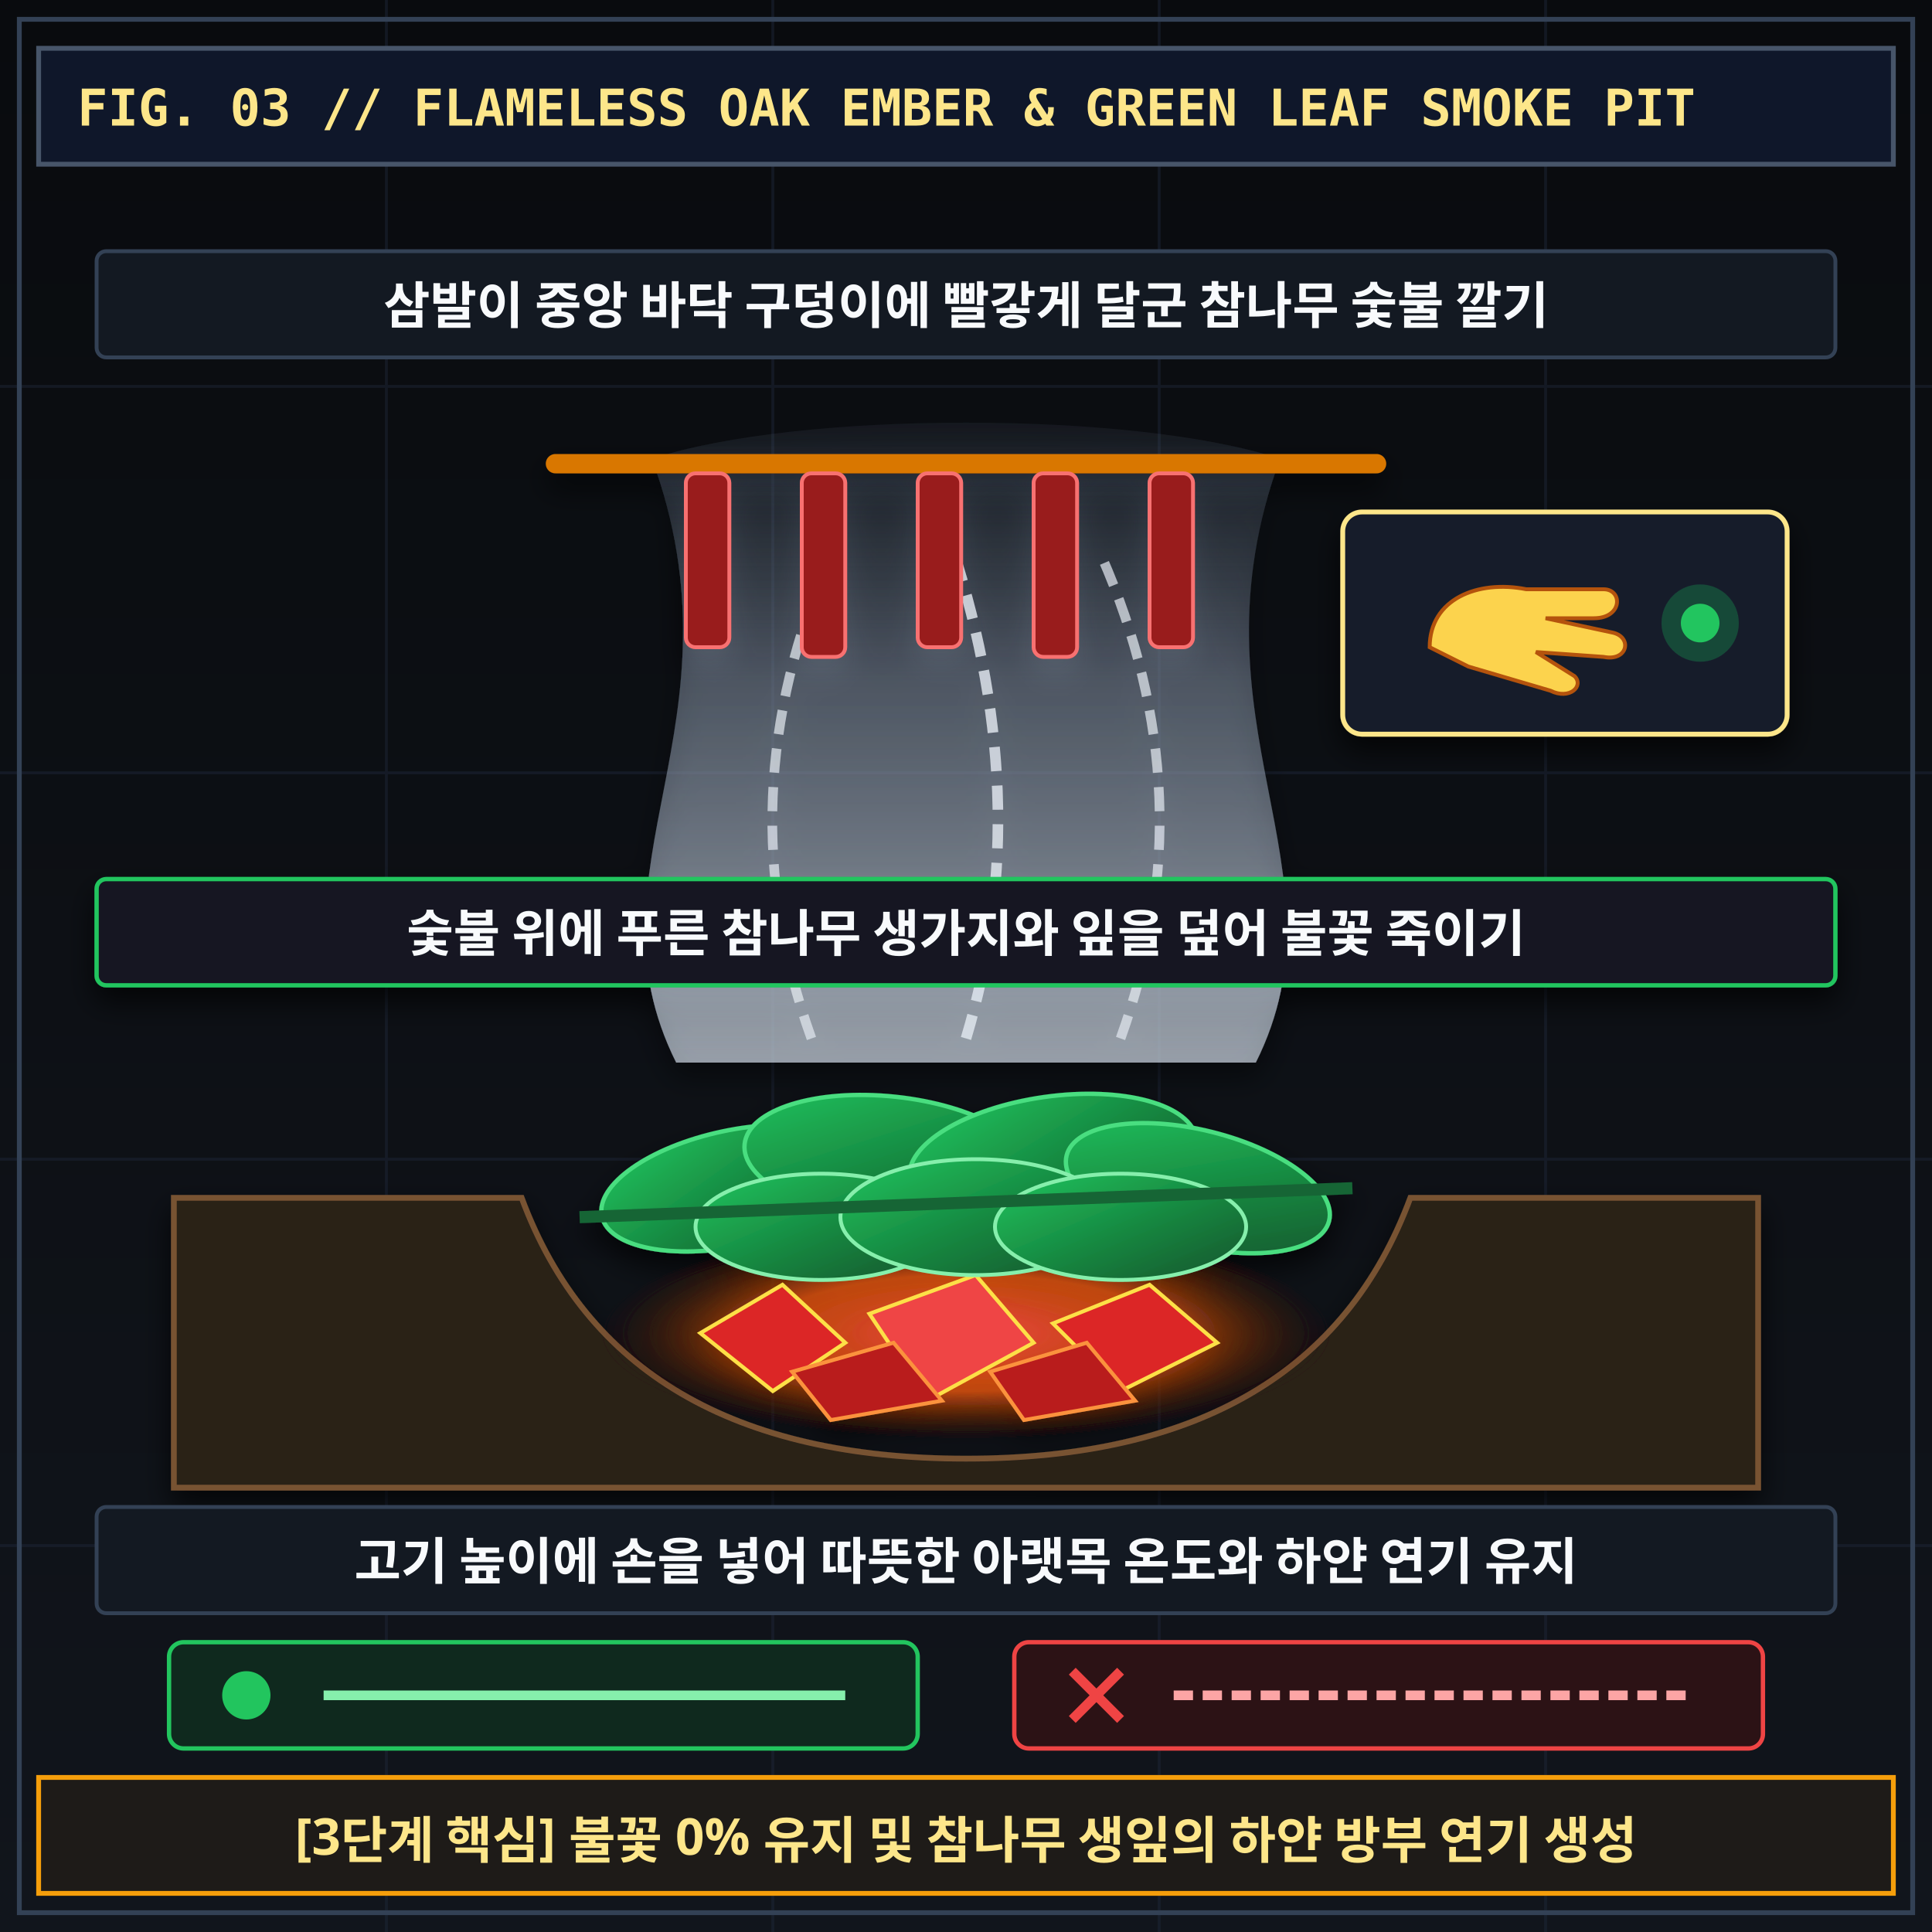
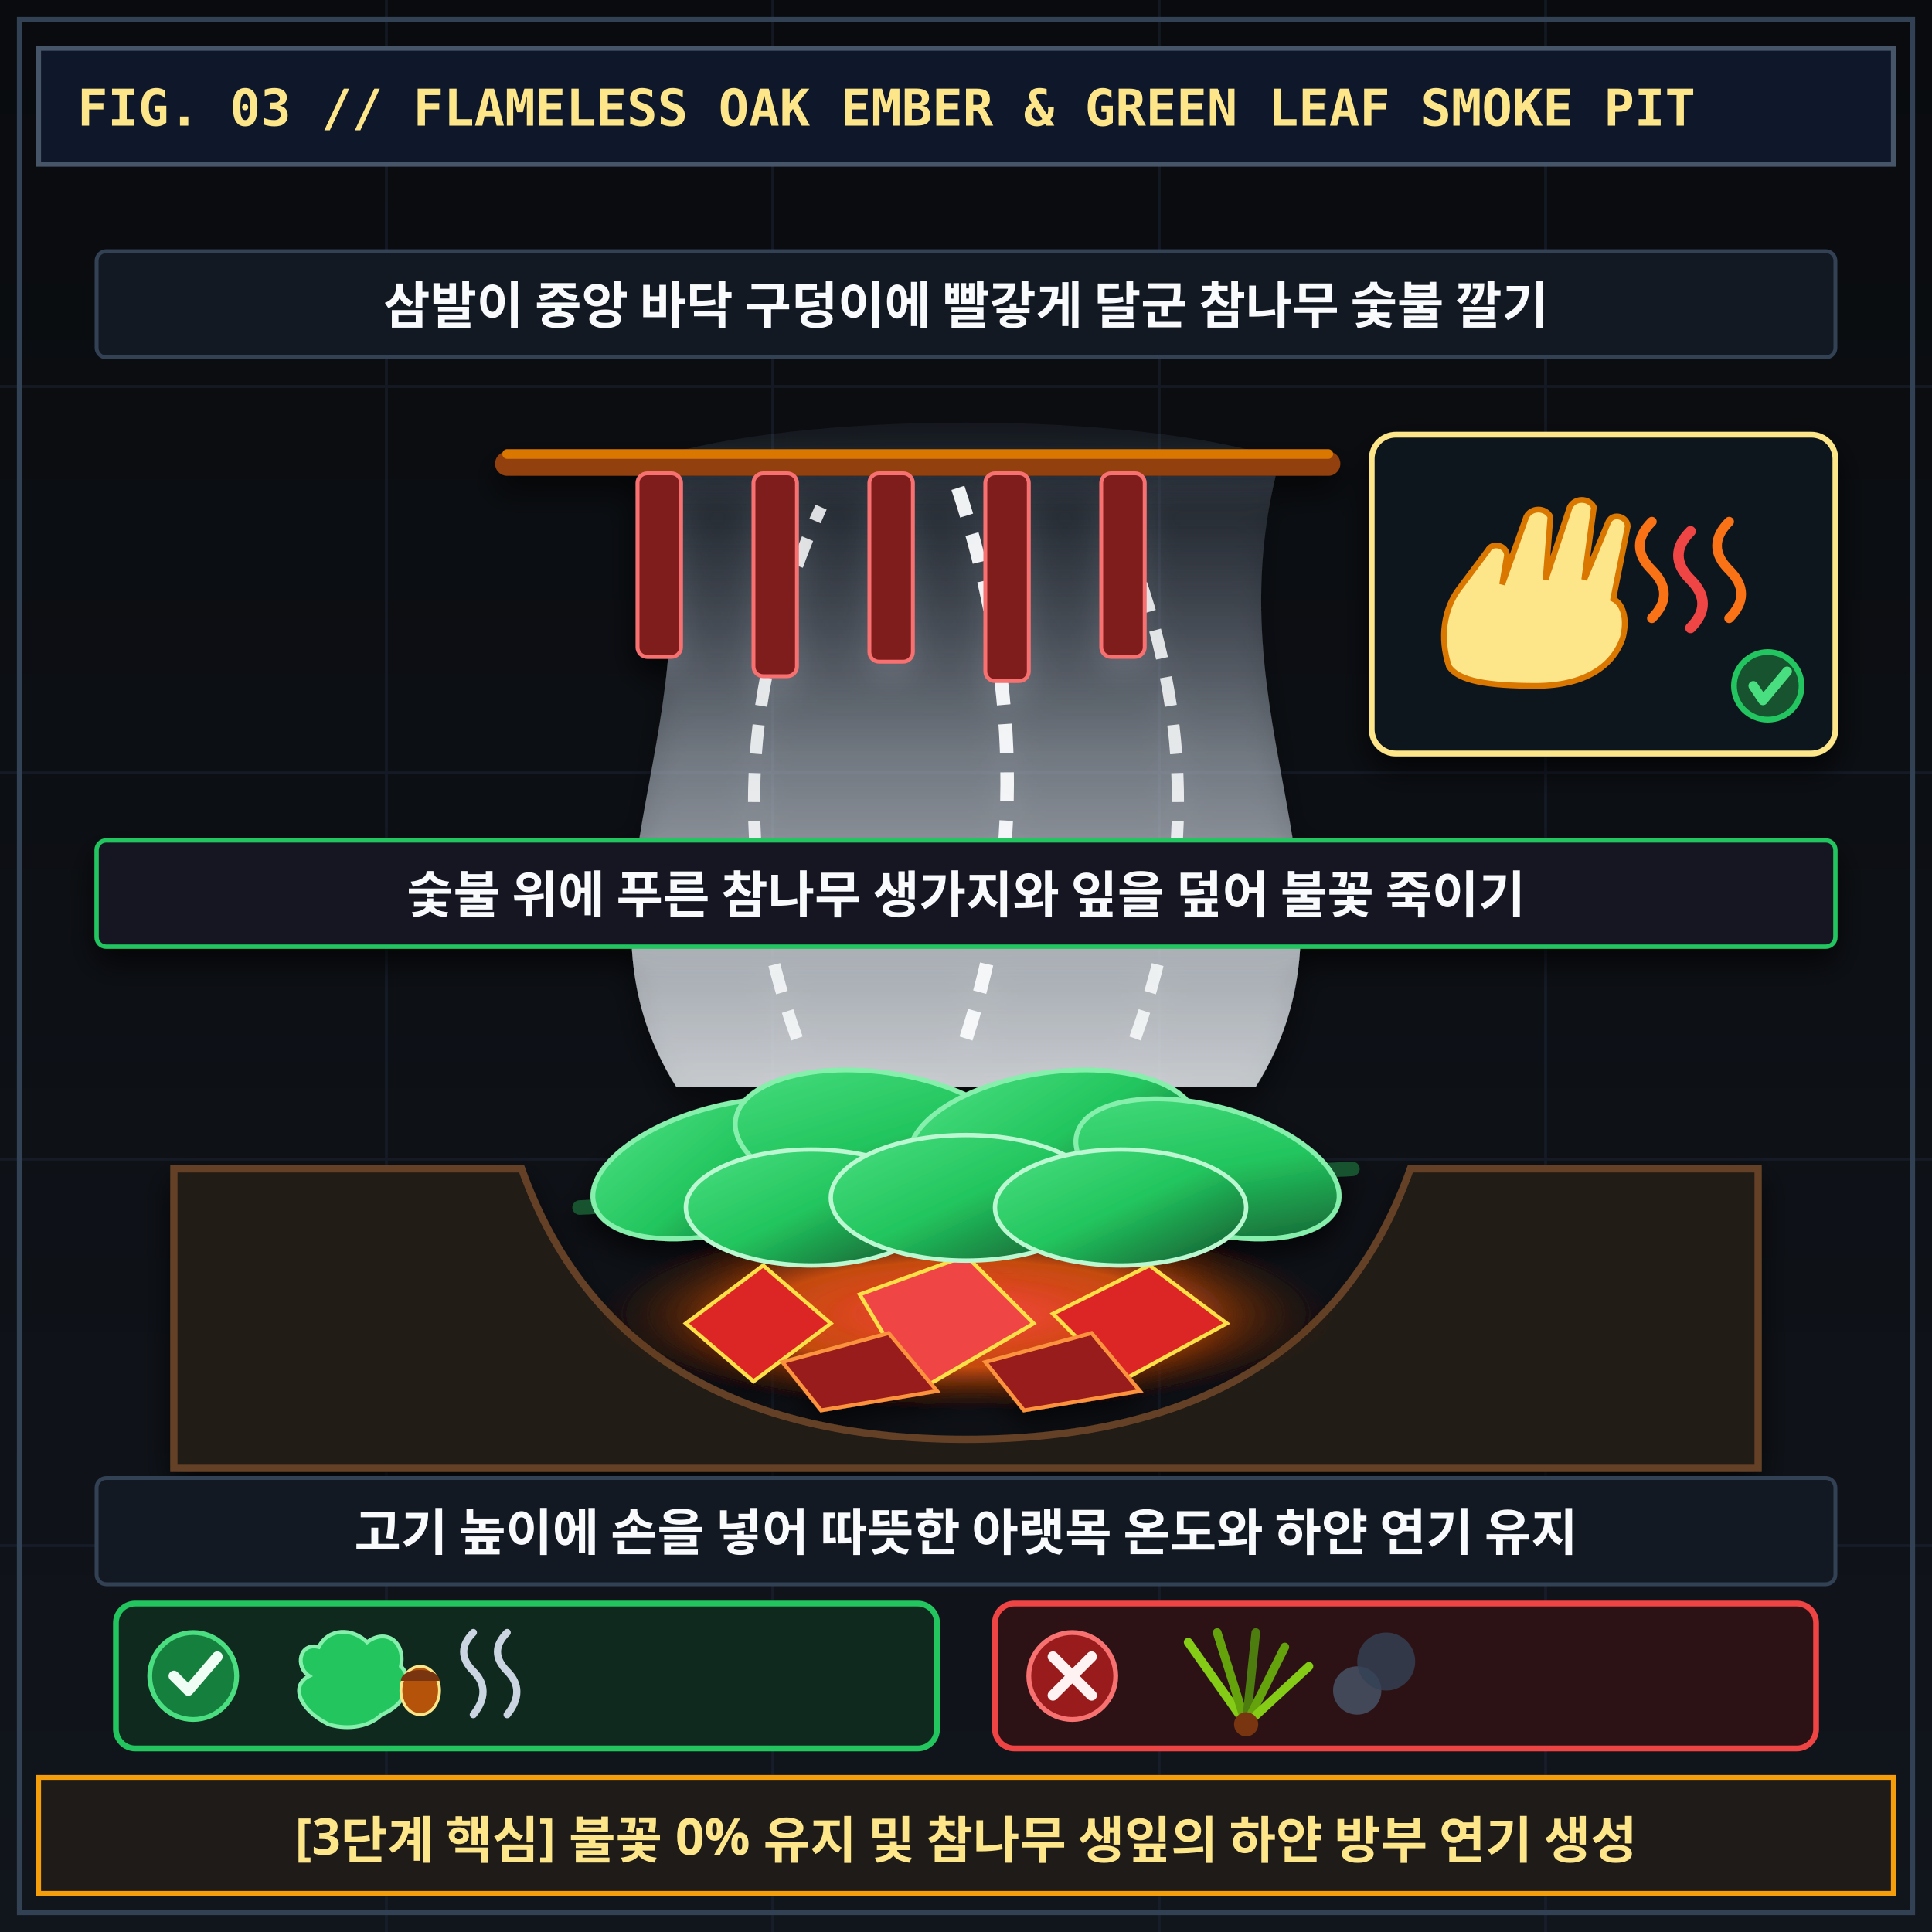
<svg xmlns="http://www.w3.org/2000/svg" viewBox="0 0 400 400" width="100%" height="100%">
  <defs>
    <linearGradient id="bg19s3" x1="0" y1="0" x2="0" y2="1">
      <stop offset="0%" stop-color="#090b0e" />
      <stop offset="100%" stop-color="#11151c" />
    </linearGradient>
    <radialGradient id="emberGlow19" cx="50%" cy="50%" r="50%">
-       <stop offset="0%" stop-color="#ef4444" stop-opacity="0.95" />
-       <stop offset="55%" stop-color="#ea580c" stop-opacity="0.7" />
+       <stop offset="0%" stop-color="#ff4444" stop-opacity="0.95" />
+       <stop offset="55%" stop-color="#ea580c" stop-opacity="0.75" />
      <stop offset="100%" stop-color="#451a03" stop-opacity="0" />
    </radialGradient>
    <linearGradient id="greenLeaf19" x1="0" y1="0" x2="1" y2="1">
-       <stop offset="0%" stop-color="#22c55e" />
-       <stop offset="60%" stop-color="#15803d" />
+       <stop offset="0%" stop-color="#4ade80" />
+       <stop offset="50%" stop-color="#22c55e" />
      <stop offset="100%" stop-color="#14532d" />
    </linearGradient>
    <linearGradient id="smokePlume19" x1="0" y1="1" x2="0" y2="0">
-       <stop offset="0%" stop-color="#cbd5e1" stop-opacity="0.65" />
-       <stop offset="60%" stop-color="#94a3b8" stop-opacity="0.4" />
+       <stop offset="0%" stop-color="#f1f5f9" stop-opacity="0.75" />
+       <stop offset="50%" stop-color="#cbd5e1" stop-opacity="0.45" />
      <stop offset="100%" stop-color="#64748b" stop-opacity="0.1" />
    </linearGradient>
    <filter id="shadow19s3" x="-10%" y="-10%" width="120%" height="120%">
      <feDropShadow dx="0" dy="3" stdDeviation="3" flood-color="#000" flood-opacity="0.7" />
    </filter>
  </defs>
  <rect width="400" height="400" fill="url(#bg19s3)" />
  <g stroke="#1e293b" stroke-width="0.6" opacity="0.45">
    <line x1="0" y1="80" x2="400" y2="80" />
    <line x1="0" y1="160" x2="400" y2="160" />
    <line x1="0" y1="240" x2="400" y2="240" />
    <line x1="0" y1="320" x2="400" y2="320" />
    <line x1="80" y1="0" x2="80" y2="400" />
    <line x1="160" y1="0" x2="160" y2="400" />
    <line x1="240" y1="0" x2="240" y2="400" />
    <line x1="320" y1="0" x2="320" y2="400" />
  </g>
  <rect x="4" y="4" width="392" height="392" fill="none" stroke="#334155" stroke-width="1" />
  <rect x="8" y="10" width="384" height="24" fill="#0f172a" stroke="#475569" stroke-width="1" />
  <text x="16" y="26" fill="#fde68a" font-family="monospace" font-size="10.5" font-weight="bold">FIG. 03 // FLAMELESS OAK EMBER &amp; GREEN LEAF SMOKE PIT</text>
  <rect x="20" y="52" width="360" height="22" rx="2" fill="#131922" stroke="#334155" stroke-width="0.8" />
  <text x="200" y="67" fill="#f8fafc" font-family="sans-serif" font-size="10.5" font-weight="bold" text-anchor="middle">삼발이 중앙 바닥 구덩이에 빨갛게 달군 참나무 숯불 깔기</text>
  <g filter="url(#shadow19s3)">
-     <path d="M140,220 C120,180 155,150 135,95 C165,85 235,85 265,95 C245,150 280,180 260,220 Z" fill="url(#smokePlume19)" />
-     <path d="M168,215 Q150,165 172,115" fill="none" stroke="#e2e8f0" stroke-width="2" stroke-dasharray="5,3" opacity="0.7" />
-     <path d="M200,215 Q215,165 196,110" fill="none" stroke="#e2e8f0" stroke-width="2.2" stroke-dasharray="5,3" opacity="0.8" />
-     <path d="M232,215 Q250,165 228,115" fill="none" stroke="#e2e8f0" stroke-width="2" stroke-dasharray="5,3" opacity="0.7" />
-     <line x1="115" y1="96" x2="285" y2="96" stroke="#d97706" stroke-width="4" stroke-linecap="round" />
-     <rect x="142" y="98" width="9" height="36" rx="2" fill="#991b1b" stroke="#f87171" stroke-width="0.8" />
-     <rect x="166" y="98" width="9" height="38" rx="2" fill="#991b1b" stroke="#f87171" stroke-width="0.8" />
-     <rect x="190" y="98" width="9" height="36" rx="2" fill="#991b1b" stroke="#f87171" stroke-width="0.8" />
-     <rect x="214" y="98" width="9" height="38" rx="2" fill="#991b1b" stroke="#f87171" stroke-width="0.8" />
-     <rect x="238" y="98" width="9" height="36" rx="2" fill="#991b1b" stroke="#f87171" stroke-width="0.8" />
-     <g transform="translate(278, 106)">
-       <rect x="0" y="0" width="92" height="46" rx="4" fill="#161f2c" stroke="#fde68a" stroke-width="1" />
-       <path d="M18,28 C18,18 28,14 38,16 L54,16 C58,16 58,22 52,22 L42,22 L56,25 C60,26 59,31 54,30 L40,29 L48,34 C50,36 47,39 43,37 L26,32 Z" fill="#fcd34d" stroke="#b45309" stroke-width="0.8" />
-       <circle cx="74" cy="23" r="8" fill="#22c55e" opacity="0.25" />
-       <circle cx="74" cy="23" r="4" fill="#22c55e" />
+     <path d="M140,225 C115,185 150,150 135,95 C165,85 235,85 265,95 C250,150 285,185 260,225 Z" fill="url(#smokePlume19)" />
+     <path d="M165,215 Q145,160 170,105" fill="none" stroke="#f8fafc" stroke-width="2.5" stroke-dasharray="6,4" opacity="0.85" />
+     <path d="M200,215 Q218,160 198,100" fill="none" stroke="#f8fafc" stroke-width="2.8" stroke-dasharray="6,4" opacity="0.95" />
+     <path d="M235,215 Q255,160 230,105" fill="none" stroke="#f8fafc" stroke-width="2.5" stroke-dasharray="6,4" opacity="0.85" />
+     <line x1="105" y1="96" x2="275" y2="96" stroke="#92400e" stroke-width="5" stroke-linecap="round" />
+     <line x1="105" y1="94" x2="275" y2="94" stroke="#d97706" stroke-width="2" stroke-linecap="round" />
+     <rect x="132" y="98" width="9" height="38" rx="2" fill="#7f1d1d" stroke="#f87171" stroke-width="0.8" />
+     <rect x="156" y="98" width="9" height="42" rx="2" fill="#7f1d1d" stroke="#f87171" stroke-width="0.8" />
+     <rect x="180" y="98" width="9" height="39" rx="2" fill="#7f1d1d" stroke="#f87171" stroke-width="0.8" />
+     <rect x="204" y="98" width="9" height="43" rx="2" fill="#7f1d1d" stroke="#f87171" stroke-width="0.8" />
+     <rect x="228" y="98" width="9" height="38" rx="2" fill="#7f1d1d" stroke="#f87171" stroke-width="0.8" />
+     <g transform="translate(284, 90)">
+       <rect x="0" y="0" width="96" height="66" rx="5" fill="#0d141e" stroke="#fde68a" stroke-width="1.2" />
+       <g transform="translate(10, 10)">
+         <path d="M 6,38 C 4,32 5,26 8,22 L 14,14 C 15,12 18,13 18,15 L 17,21 L 22,7 C 23,5 26,5 27,7 L 26,20 L 31,5 C 32,3 35,3 36,5 L 34,20 L 39,8 C 40,6 43,7 43,9 L 40,24 C 42,25 43,28 42,32 C 40,38 34,42 24,42 C 14,42 8,41 6,38 Z" fill="#fde68a" stroke="#d97706" stroke-width="1.2" />
+       </g>
+       <path d="M 58,38 Q 63,33 58,28 Q 53,23 58,18" fill="none" stroke="#f97316" stroke-width="2" stroke-linecap="round" />
+       <path d="M 66,40 Q 71,35 66,30 Q 61,25 66,20" fill="none" stroke="#ef4444" stroke-width="2.2" stroke-linecap="round" />
+       <path d="M 74,38 Q 79,33 74,28 Q 69,23 74,18" fill="none" stroke="#f97316" stroke-width="2" stroke-linecap="round" />
+       <circle cx="82" cy="52" r="7" fill="#14532d" stroke="#22c55e" stroke-width="1.2" />
+       <path d="M 79,52 L 81,55 L 86,49" fill="none" stroke="#4ade80" stroke-width="2" stroke-linecap="round" stroke-linejoin="round" />
    </g>
-     <rect x="20" y="182" width="360" height="22" rx="2" fill="#131922" stroke="#22c55e" stroke-width="0.9" />
-     <text x="200" y="197" fill="#f8fafc" font-family="sans-serif" font-size="10.5" font-weight="bold" text-anchor="middle">숯불 위에 푸른 참나무 생가지와 잎을 덮어 불꽃 죽이기</text>
-     <path d="M36,248 L108,248 Q128,302 200,302 Q272,302 292,248 L364,248 L364,308 L36,308 Z" fill="#292018" stroke="#785233" stroke-width="1.2" />
-     <ellipse cx="200" cy="276" rx="76" ry="22" fill="url(#emberGlow19)" />
-     <polygon points="145,276 162,266 175,278 160,288" fill="#dc2626" stroke="#fde047" stroke-width="0.8" />
-     <polygon points="180,272 202,264 214,278 192,290" fill="#ef4444" stroke="#fde047" stroke-width="0.8" />
-     <polygon points="218,274 238,266 252,278 232,288" fill="#dc2626" stroke="#fde047" stroke-width="0.8" />
-     <polygon points="164,284 185,278 195,290 172,294" fill="#b91c1c" stroke="#fb923c" stroke-width="0.8" />
-     <polygon points="205,284 225,278 235,290 212,294" fill="#b91c1c" stroke="#fb923c" stroke-width="0.8" />
+     <rect x="20" y="174" width="360" height="22" rx="2" fill="#131922" stroke="#22c55e" stroke-width="0.9" />
+     <text x="200" y="189" fill="#f8fafc" font-family="sans-serif" font-size="10.5" font-weight="bold" text-anchor="middle">숯불 위에 푸른 참나무 생가지와 잎을 덮어 불꽃 죽이기</text>
+     <path d="M36,242 L108,242 Q128,298 200,298 Q272,298 292,242 L364,242 L364,304 L36,304 Z" fill="#241a13" stroke="#634127" stroke-width="1.5" />
+     <ellipse cx="200" cy="272" rx="76" ry="20" fill="url(#emberGlow19)" />
+     <polygon points="142,274 158,262 172,274 156,286" fill="#dc2626" stroke="#fde047" stroke-width="0.8" />
+     <polygon points="178,268 200,260 214,274 190,288" fill="#ef4444" stroke="#fde047" stroke-width="0.8" />
+     <polygon points="218,272 238,262 254,274 232,286" fill="#dc2626" stroke="#fde047" stroke-width="0.8" />
+     <polygon points="162,282 184,276 194,288 170,292" fill="#991b1b" stroke="#fb923c" stroke-width="0.8" />
+     <polygon points="204,282 226,276 236,288 212,292" fill="#991b1b" stroke="#fb923c" stroke-width="0.8" />
    <g>
-       <ellipse cx="152" cy="246" rx="28" ry="12" transform="rotate(-12 152 246)" fill="url(#greenLeaf19)" stroke="#4ade80" stroke-width="0.9" />
-       <ellipse cx="184" cy="240" rx="30" ry="13" transform="rotate(6 184 240)" fill="url(#greenLeaf19)" stroke="#4ade80" stroke-width="0.9" />
-       <ellipse cx="218" cy="240" rx="30" ry="13" transform="rotate(-8 218 240)" fill="url(#greenLeaf19)" stroke="#4ade80" stroke-width="0.9" />
-       <ellipse cx="248" cy="246" rx="28" ry="12" transform="rotate(14 248 246)" fill="url(#greenLeaf19)" stroke="#4ade80" stroke-width="0.9" />
-       <ellipse cx="170" cy="254" rx="26" ry="11" fill="url(#greenLeaf19)" stroke="#86efac" stroke-width="0.8" />
-       <ellipse cx="202" cy="252" rx="28" ry="12" fill="url(#greenLeaf19)" stroke="#86efac" stroke-width="0.8" />
-       <ellipse cx="232" cy="254" rx="26" ry="11" fill="url(#greenLeaf19)" stroke="#86efac" stroke-width="0.8" />
-       <line x1="120" y1="252" x2="280" y2="246" stroke="#166534" stroke-width="2.5" />
+       <line x1="120" y1="250" x2="280" y2="242" stroke="#14532d" stroke-width="3" stroke-linecap="round" />
+       <line x1="130" y1="244" x2="270" y2="252" stroke="#166534" stroke-width="2.5" stroke-linecap="round" />
+       <ellipse cx="150" cy="242" rx="28" ry="13" transform="rotate(-15 150 242)" fill="url(#greenLeaf19)" stroke="#86efac" stroke-width="1" />
+       <ellipse cx="182" cy="236" rx="30" ry="14" transform="rotate(8 182 236)" fill="url(#greenLeaf19)" stroke="#86efac" stroke-width="1" />
+       <ellipse cx="218" cy="236" rx="30" ry="14" transform="rotate(-8 218 236)" fill="url(#greenLeaf19)" stroke="#86efac" stroke-width="1" />
+       <ellipse cx="250" cy="242" rx="28" ry="13" transform="rotate(15 250 242)" fill="url(#greenLeaf19)" stroke="#86efac" stroke-width="1" />
+       <ellipse cx="168" cy="250" rx="26" ry="12" fill="url(#greenLeaf19)" stroke="#bbf7d0" stroke-width="0.9" />
+       <ellipse cx="200" cy="248" rx="28" ry="13" fill="url(#greenLeaf19)" stroke="#bbf7d0" stroke-width="0.9" />
+       <ellipse cx="232" cy="250" rx="26" ry="12" fill="url(#greenLeaf19)" stroke="#bbf7d0" stroke-width="0.9" />
    </g>
  </g>
-   <rect x="20" y="312" width="360" height="22" rx="2" fill="#131922" stroke="#334155" stroke-width="0.8" />
-   <text x="200" y="327" fill="#f8fafc" font-family="sans-serif" font-size="10.5" font-weight="bold" text-anchor="middle">고기 높이에 손을 넣어 따뜻한 아랫목 온도와 하얀 연기 유지</text>
-   <g transform="translate(35, 340)">
-     <rect x="0" y="0" width="155" height="22" rx="3" fill="#0f291e" stroke="#22c55e" stroke-width="0.9" />
-     <circle cx="16" cy="11" r="5" fill="#22c55e" />
-     <line x1="32" y1="11" x2="140" y2="11" stroke="#86efac" stroke-width="2" />
-     <rect x="175" y="0" width="155" height="22" rx="3" fill="#2c1215" stroke="#ef4444" stroke-width="0.9" />
-     <line x1="187" y1="6" x2="197" y2="16" stroke="#ef4444" stroke-width="2" />
-     <line x1="197" y1="6" x2="187" y2="16" stroke="#ef4444" stroke-width="2" />
-     <line x1="208" y1="11" x2="315" y2="11" stroke="#fca5a5" stroke-width="2" stroke-dasharray="4,2" />
+   <rect x="20" y="306" width="360" height="22" rx="2" fill="#131922" stroke="#334155" stroke-width="0.8" />
+   <text x="200" y="321" fill="#f8fafc" font-family="sans-serif" font-size="10.5" font-weight="bold" text-anchor="middle">고기 높이에 손을 넣어 따뜻한 아랫목 온도와 하얀 연기 유지</text>
+   <g transform="translate(24, 332)">
+     <rect x="0" y="0" width="170" height="30" rx="4" fill="#0f291e" stroke="#22c55e" stroke-width="1.2" />
+     <circle cx="16" cy="15" r="9" fill="#15803d" stroke="#4ade80" stroke-width="1" />
+     <path d="M 12,15 L 15,18 L 21,11" fill="none" stroke="#f0fdf4" stroke-width="2.2" stroke-linecap="round" stroke-linejoin="round" />
+     <g transform="translate(34, 4)">
+       <path d="M 10,21 C 4,18 2,13 6,11 C 3,9 4,4 8,5 C 10,1 15,1 18,4 C 22,1 26,4 25,9 C 28,12 26,17 21,19 C 18,22 13,22 10,21 Z" fill="#22c55e" stroke="#86efac" stroke-width="0.8" />
+       <ellipse cx="29" cy="14" rx="4" ry="5" fill="#b45309" stroke="#fde68a" stroke-width="0.6" />
+       <path d="M 25,12 C 25,9 33,9 33,12 Z" fill="#78350f" />
+       <path d="M 40,19 Q 44,14 40,10 Q 36,6 40,2" fill="none" stroke="#cbd5e1" stroke-width="1.5" stroke-linecap="round" />
+       <path d="M 47,19 Q 51,14 47,10 Q 43,6 47,2" fill="none" stroke="#cbd5e1" stroke-width="1.5" stroke-linecap="round" />
+     </g>
+     <rect x="182" y="0" width="170" height="30" rx="4" fill="#2c1215" stroke="#ef4444" stroke-width="1.2" />
+     <circle cx="198" cy="15" r="9" fill="#991b1b" stroke="#f87171" stroke-width="1" />
+     <line x1="194" y1="11" x2="202" y2="19" stroke="#fef2f2" stroke-width="2.2" stroke-linecap="round" />
+     <line x1="202" y1="11" x2="194" y2="19" stroke="#fef2f2" stroke-width="2.2" stroke-linecap="round" />
+     <g transform="translate(216, 4)">
+       <line x1="18" y1="21" x2="6" y2="4" stroke="#84cc16" stroke-width="1.8" stroke-linecap="round" />
+       <line x1="18" y1="21" x2="12" y2="2" stroke="#65a30d" stroke-width="1.8" stroke-linecap="round" />
+       <line x1="18" y1="21" x2="20" y2="2" stroke="#4d7c0f" stroke-width="1.8" stroke-linecap="round" />
+       <line x1="18" y1="21" x2="26" y2="5" stroke="#65a30d" stroke-width="1.8" stroke-linecap="round" />
+       <line x1="18" y1="21" x2="31" y2="9" stroke="#84cc16" stroke-width="1.8" stroke-linecap="round" />
+       <circle cx="18" cy="21" r="2.5" fill="#78350f" />
+       <circle cx="41" cy="14" r="5" fill="#475569" opacity="0.8" />
+       <circle cx="47" cy="8" r="6" fill="#334155" opacity="0.8" />
+     </g>
  </g>
  <rect x="8" y="368" width="384" height="24" fill="#1e1b18" stroke="#f59e0b" stroke-width="1" />
  <text x="200" y="384" fill="#fde68a" font-family="sans-serif" font-size="10.5" font-weight="bold" text-anchor="middle">[3단계 핵심] 불꽃 0% 유지 및 참나무 생잎의 하얀 방부 연기 생성</text>
</svg>
